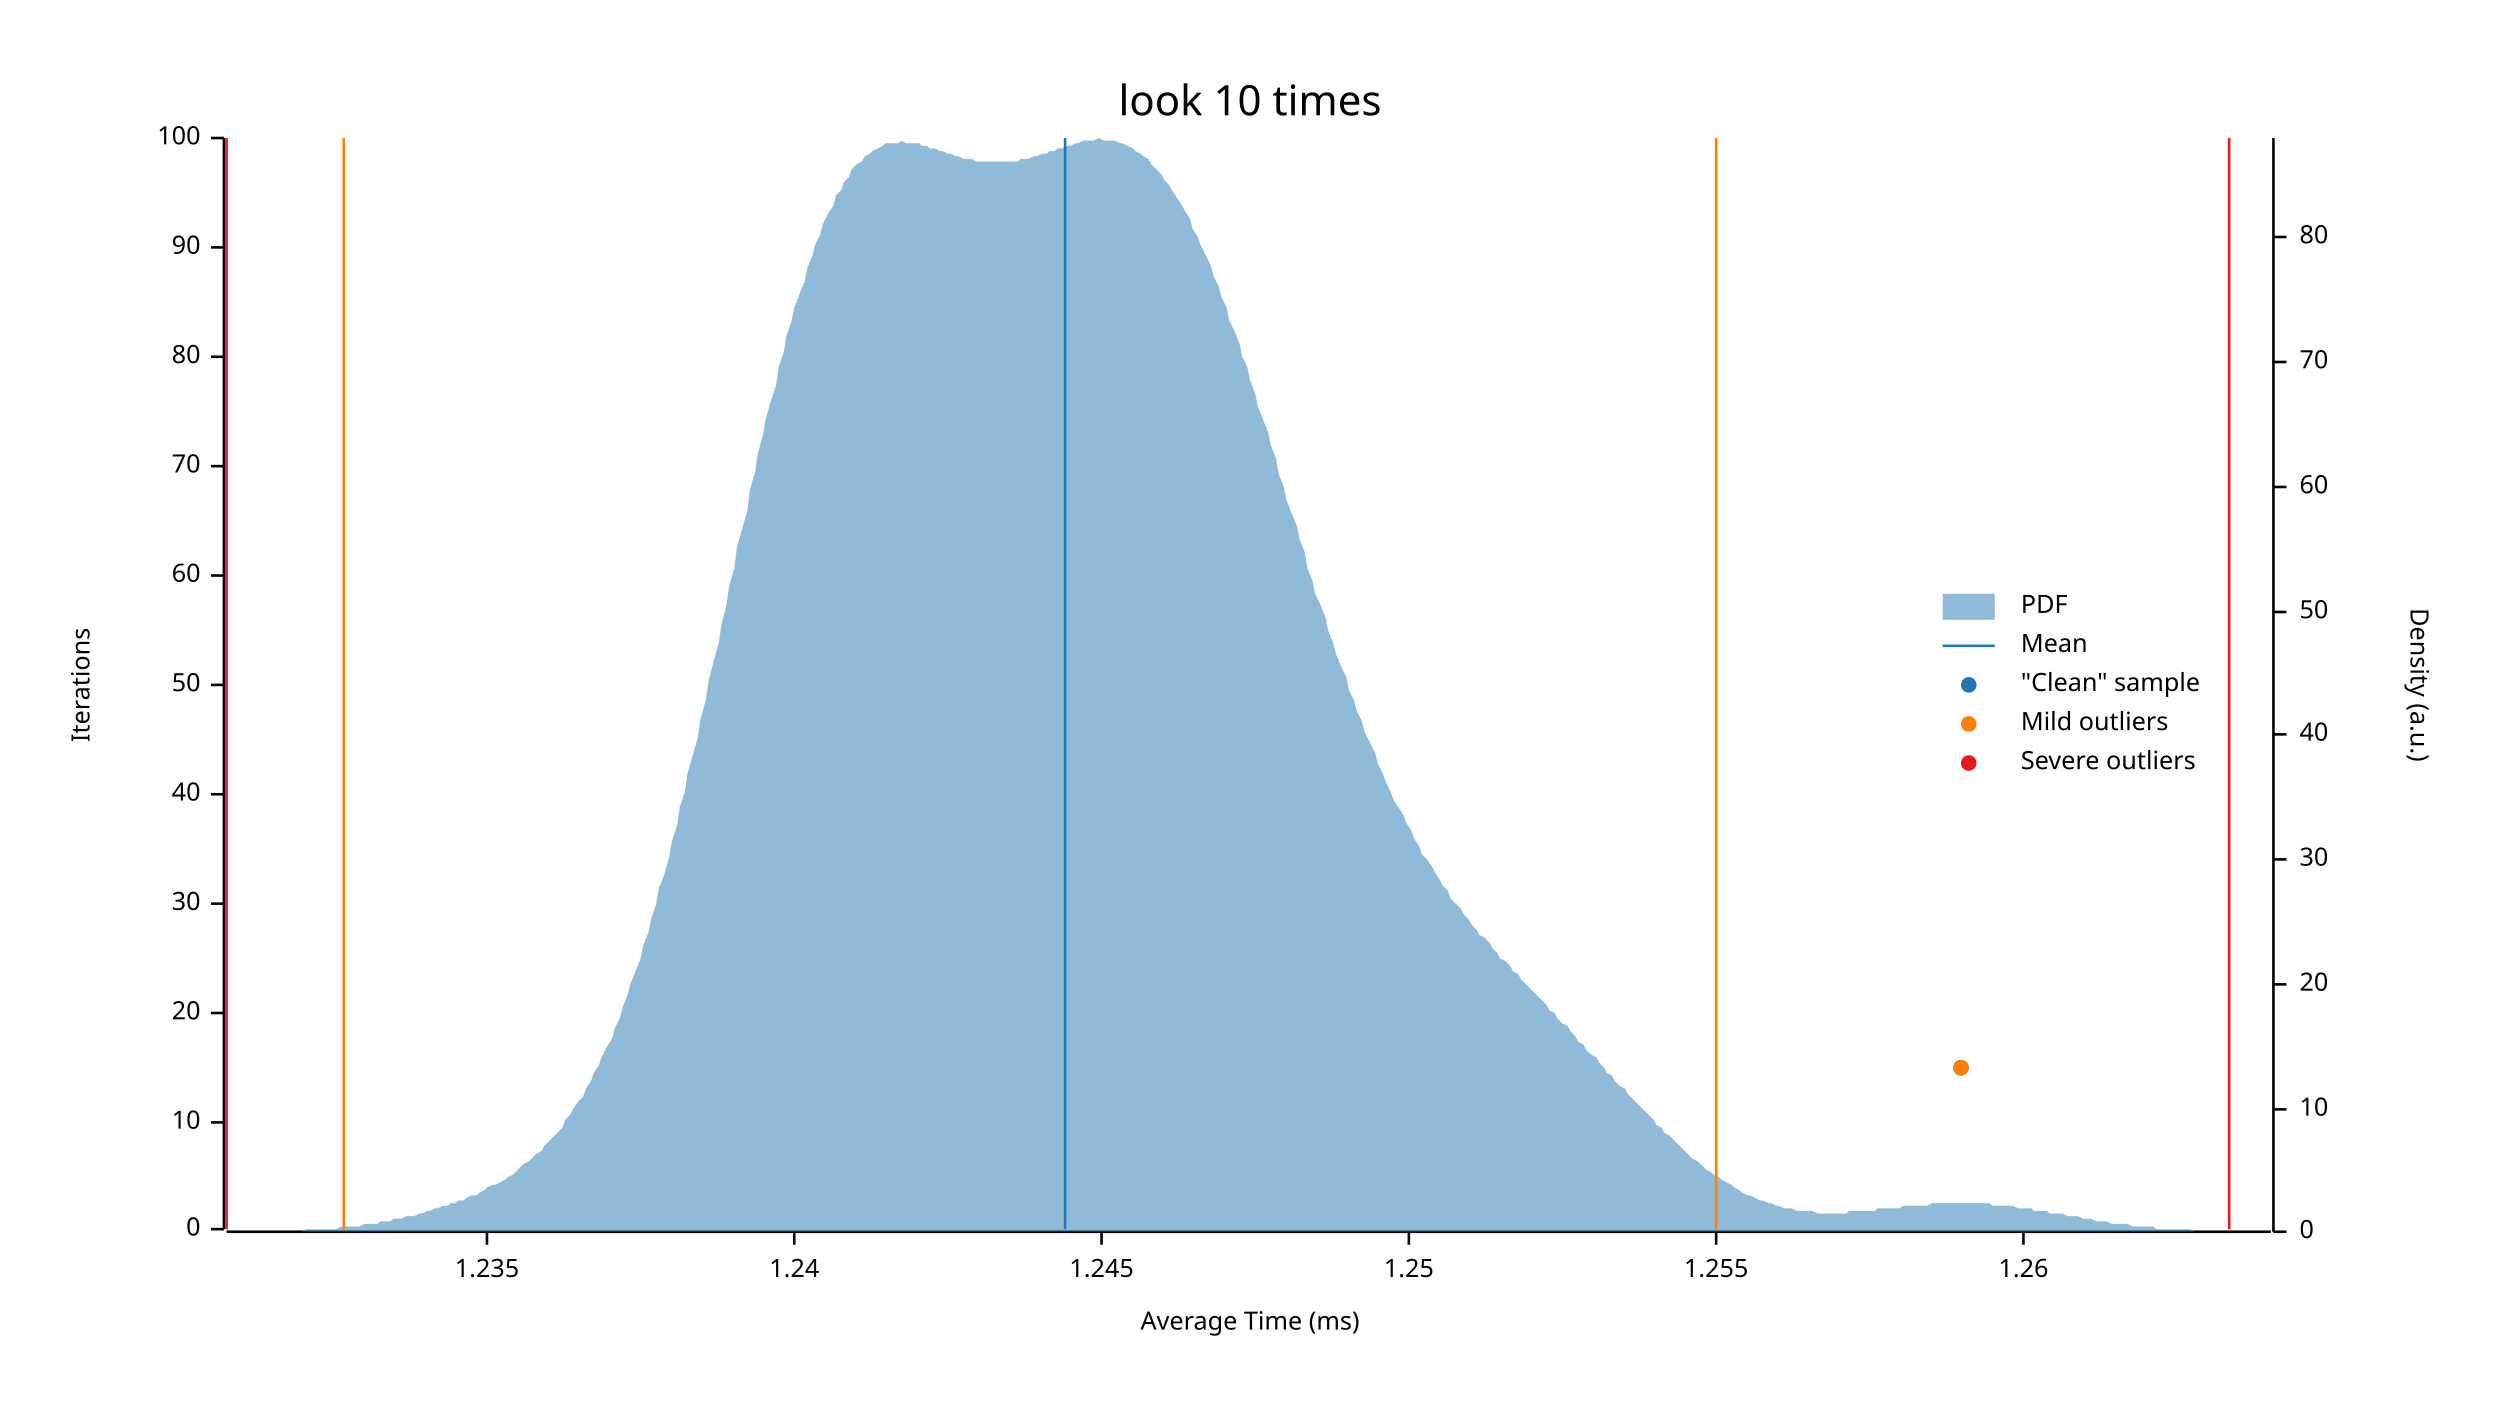
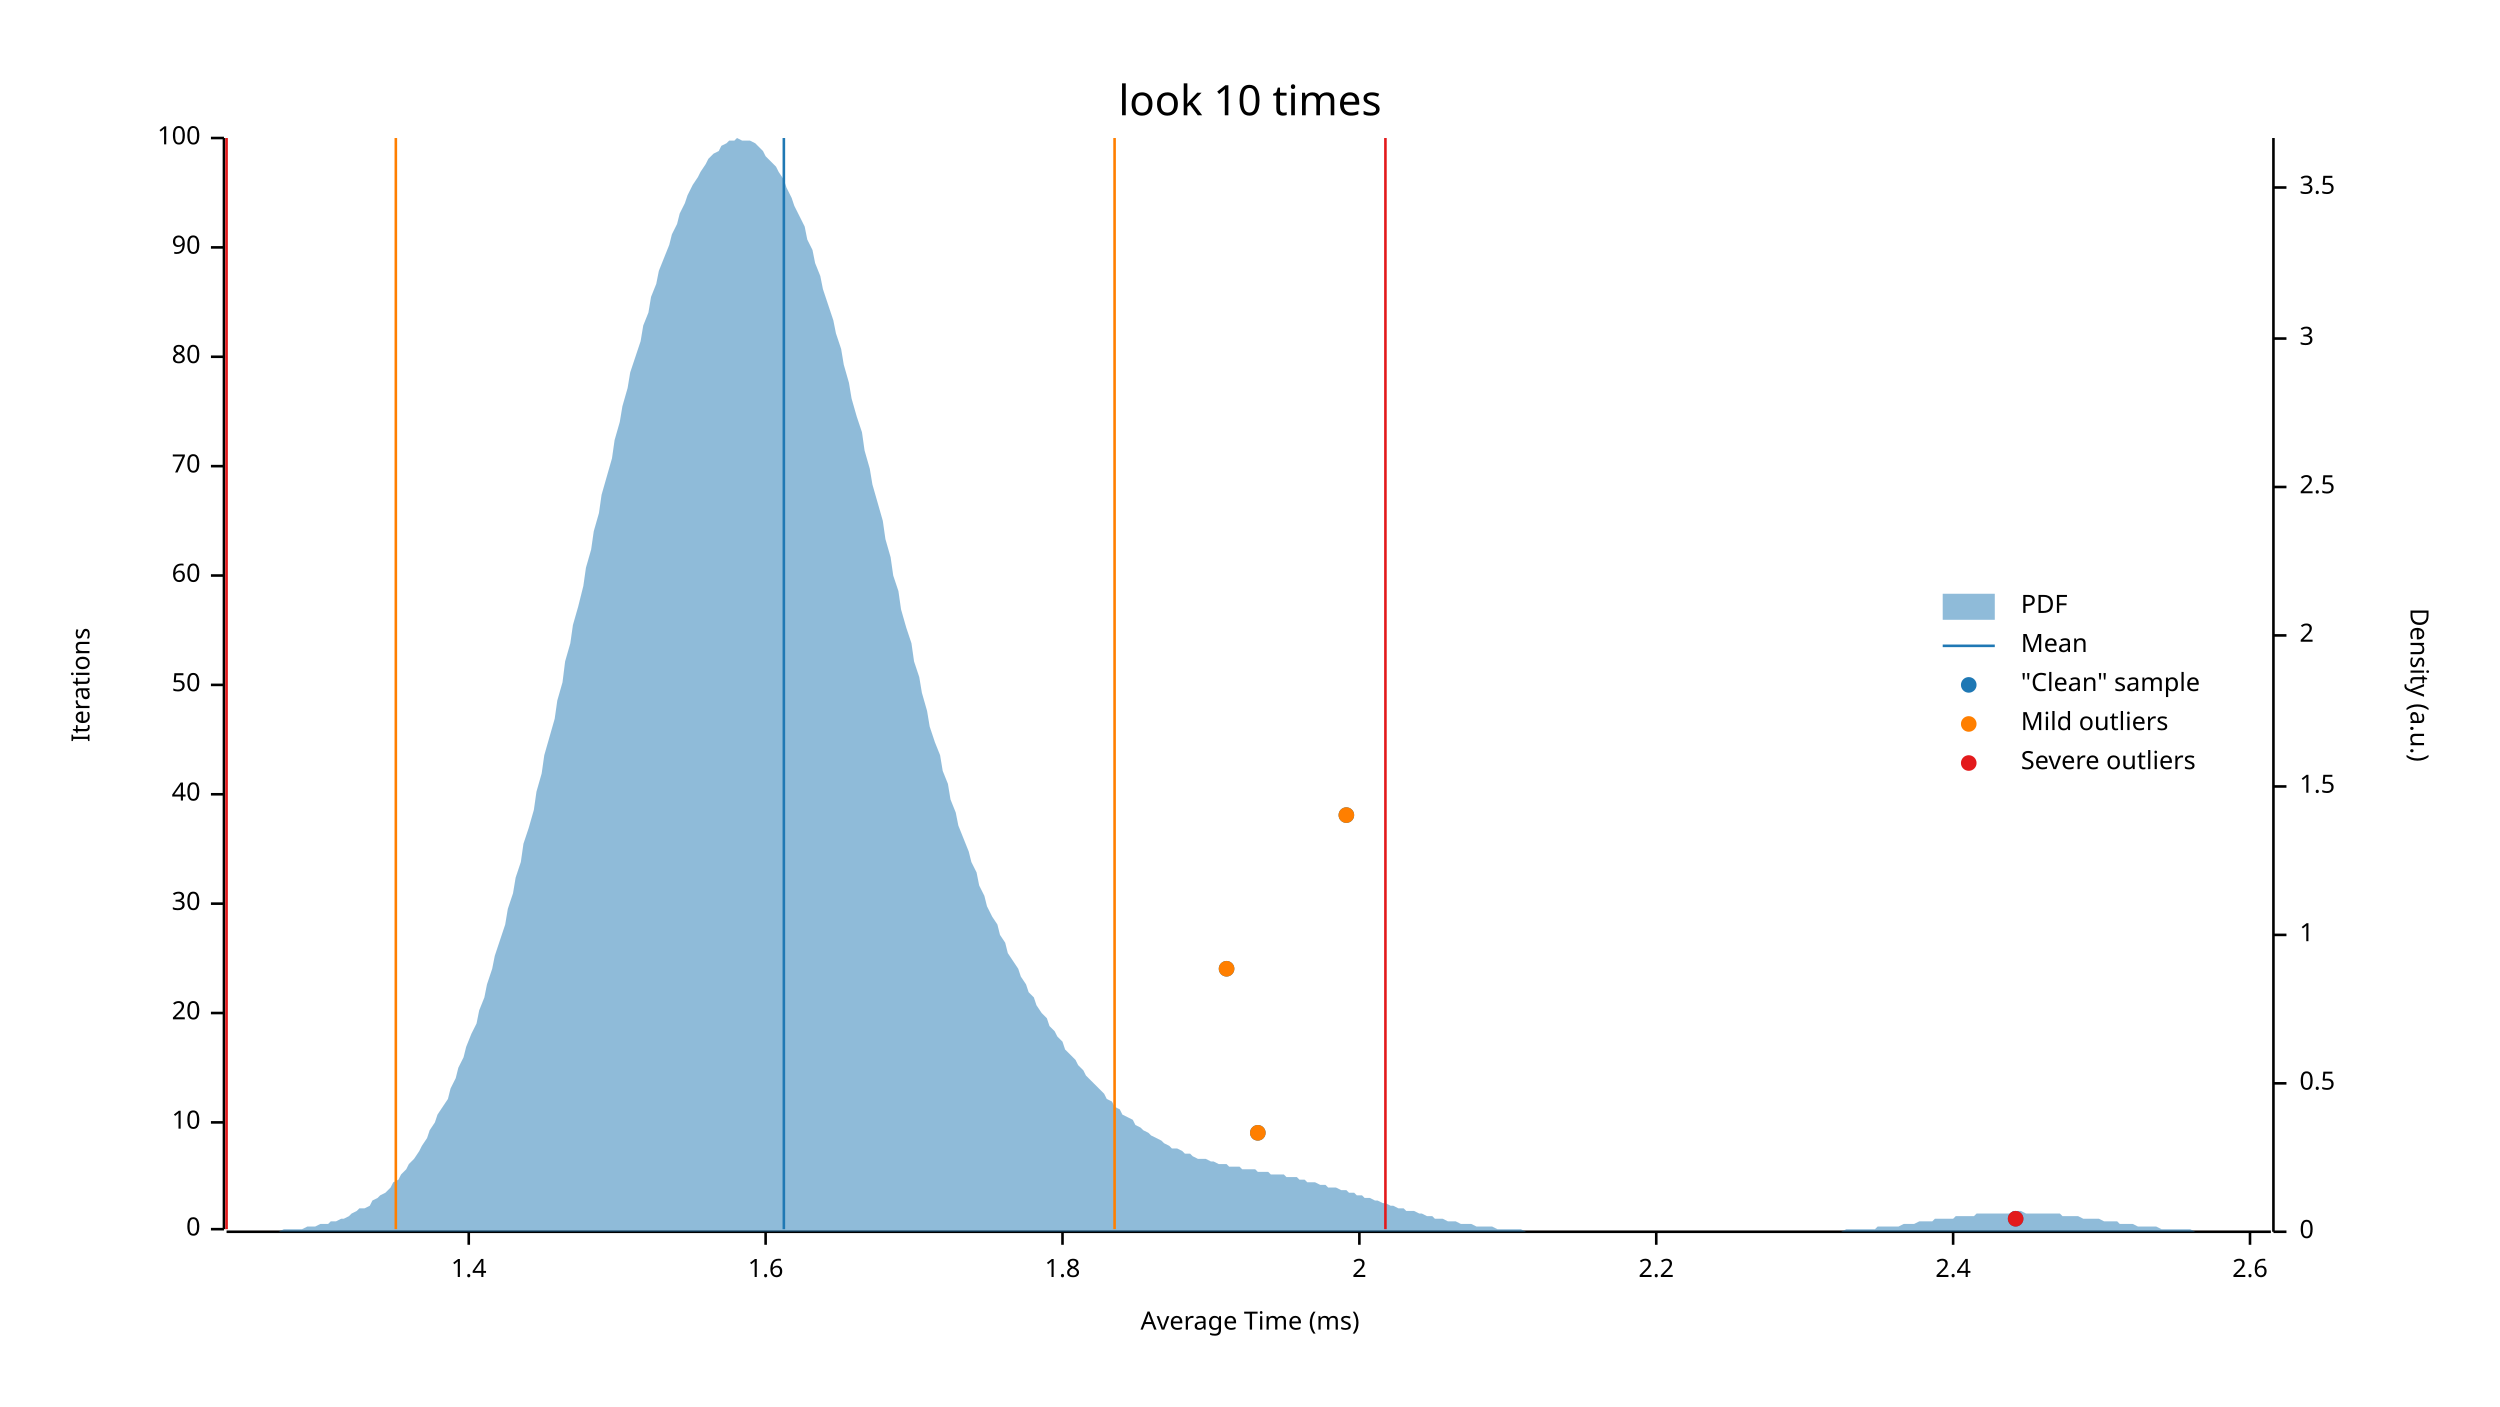
<svg xmlns="http://www.w3.org/2000/svg" width="960" height="540" viewBox="0 0 960 540">
  <text x="480" y="32" dy="0.76em" text-anchor="middle" font-family="sans-serif" font-size="16.129" opacity="1" fill="#000000">
look 10 times
</text>
  <text x="27" y="263" dy="0.76em" text-anchor="middle" font-family="sans-serif" font-size="9.677" opacity="1" fill="#000000" transform="rotate(270, 27, 263)">
Iterations
</text>
  <text x="480" y="513" dy="-0.5ex" text-anchor="middle" font-family="sans-serif" font-size="9.677" opacity="1" fill="#000000">
Average Time (ms)
</text>
  <polyline fill="none" opacity="1" stroke="#000000" stroke-width="1" points="86,53 86,472 " />
  <text x="77" y="472" dy="0.5ex" text-anchor="end" font-family="sans-serif" font-size="9.677" opacity="1" fill="#000000">
0
</text>
  <polyline fill="none" opacity="1" stroke="#000000" stroke-width="1" points="81,472 86,472 " />
  <text x="77" y="431" dy="0.5ex" text-anchor="end" font-family="sans-serif" font-size="9.677" opacity="1" fill="#000000">
10
</text>
  <polyline fill="none" opacity="1" stroke="#000000" stroke-width="1" points="81,431 86,431 " />
  <text x="77" y="389" dy="0.5ex" text-anchor="end" font-family="sans-serif" font-size="9.677" opacity="1" fill="#000000">
20
</text>
  <polyline fill="none" opacity="1" stroke="#000000" stroke-width="1" points="81,389 86,389 " />
  <text x="77" y="347" dy="0.5ex" text-anchor="end" font-family="sans-serif" font-size="9.677" opacity="1" fill="#000000">
30
</text>
  <polyline fill="none" opacity="1" stroke="#000000" stroke-width="1" points="81,347 86,347 " />
  <text x="77" y="305" dy="0.5ex" text-anchor="end" font-family="sans-serif" font-size="9.677" opacity="1" fill="#000000">
40
</text>
  <polyline fill="none" opacity="1" stroke="#000000" stroke-width="1" points="81,305 86,305 " />
  <text x="77" y="263" dy="0.5ex" text-anchor="end" font-family="sans-serif" font-size="9.677" opacity="1" fill="#000000">
50
</text>
  <polyline fill="none" opacity="1" stroke="#000000" stroke-width="1" points="81,263 86,263 " />
  <text x="77" y="221" dy="0.5ex" text-anchor="end" font-family="sans-serif" font-size="9.677" opacity="1" fill="#000000">
60
</text>
  <polyline fill="none" opacity="1" stroke="#000000" stroke-width="1" points="81,221 86,221 " />
  <text x="77" y="179" dy="0.5ex" text-anchor="end" font-family="sans-serif" font-size="9.677" opacity="1" fill="#000000">
70
</text>
  <polyline fill="none" opacity="1" stroke="#000000" stroke-width="1" points="81,179 86,179 " />
  <text x="77" y="137" dy="0.5ex" text-anchor="end" font-family="sans-serif" font-size="9.677" opacity="1" fill="#000000">
80
</text>
  <polyline fill="none" opacity="1" stroke="#000000" stroke-width="1" points="81,137 86,137 " />
  <text x="77" y="95" dy="0.5ex" text-anchor="end" font-family="sans-serif" font-size="9.677" opacity="1" fill="#000000">
90
</text>
  <polyline fill="none" opacity="1" stroke="#000000" stroke-width="1" points="81,95 86,95 " />
  <text x="77" y="53" dy="0.5ex" text-anchor="end" font-family="sans-serif" font-size="9.677" opacity="1" fill="#000000">
100
</text>
  <polyline fill="none" opacity="1" stroke="#000000" stroke-width="1" points="81,53 86,53 " />
  <polyline fill="none" opacity="1" stroke="#000000" stroke-width="1" points="87,473 872,473 " />
-   <text x="187" y="483" dy="0.76em" text-anchor="middle" font-family="sans-serif" font-size="9.677" opacity="1" fill="#000000">
- 1.235
+   <text x="180" y="483" dy="0.76em" text-anchor="middle" font-family="sans-serif" font-size="9.677" opacity="1" fill="#000000">
+ 1.4
</text>
-   <polyline fill="none" opacity="1" stroke="#000000" stroke-width="1" points="187,473 187,478 " />
-   <text x="305" y="483" dy="0.76em" text-anchor="middle" font-family="sans-serif" font-size="9.677" opacity="1" fill="#000000">
- 1.24
+   <polyline fill="none" opacity="1" stroke="#000000" stroke-width="1" points="180,473 180,478 " />
+   <text x="294" y="483" dy="0.76em" text-anchor="middle" font-family="sans-serif" font-size="9.677" opacity="1" fill="#000000">
+ 1.6
</text>
-   <polyline fill="none" opacity="1" stroke="#000000" stroke-width="1" points="305,473 305,478 " />
-   <text x="423" y="483" dy="0.76em" text-anchor="middle" font-family="sans-serif" font-size="9.677" opacity="1" fill="#000000">
- 1.245
+   <polyline fill="none" opacity="1" stroke="#000000" stroke-width="1" points="294,473 294,478 " />
+   <text x="408" y="483" dy="0.76em" text-anchor="middle" font-family="sans-serif" font-size="9.677" opacity="1" fill="#000000">
+ 1.8
</text>
-   <polyline fill="none" opacity="1" stroke="#000000" stroke-width="1" points="423,473 423,478 " />
-   <text x="541" y="483" dy="0.76em" text-anchor="middle" font-family="sans-serif" font-size="9.677" opacity="1" fill="#000000">
- 1.25
+   <polyline fill="none" opacity="1" stroke="#000000" stroke-width="1" points="408,473 408,478 " />
+   <text x="522" y="483" dy="0.76em" text-anchor="middle" font-family="sans-serif" font-size="9.677" opacity="1" fill="#000000">
+ 2
</text>
-   <polyline fill="none" opacity="1" stroke="#000000" stroke-width="1" points="541,473 541,478 " />
-   <text x="659" y="483" dy="0.76em" text-anchor="middle" font-family="sans-serif" font-size="9.677" opacity="1" fill="#000000">
- 1.255
+   <polyline fill="none" opacity="1" stroke="#000000" stroke-width="1" points="522,473 522,478 " />
+   <text x="636" y="483" dy="0.76em" text-anchor="middle" font-family="sans-serif" font-size="9.677" opacity="1" fill="#000000">
+ 2.2
</text>
-   <polyline fill="none" opacity="1" stroke="#000000" stroke-width="1" points="659,473 659,478 " />
-   <text x="777" y="483" dy="0.76em" text-anchor="middle" font-family="sans-serif" font-size="9.677" opacity="1" fill="#000000">
- 1.26
+   <polyline fill="none" opacity="1" stroke="#000000" stroke-width="1" points="636,473 636,478 " />
+   <text x="750" y="483" dy="0.76em" text-anchor="middle" font-family="sans-serif" font-size="9.677" opacity="1" fill="#000000">
+ 2.4
</text>
-   <polyline fill="none" opacity="1" stroke="#000000" stroke-width="1" points="777,473 777,478 " />
+   <polyline fill="none" opacity="1" stroke="#000000" stroke-width="1" points="750,473 750,478 " />
+   <text x="864" y="483" dy="0.76em" text-anchor="middle" font-family="sans-serif" font-size="9.677" opacity="1" fill="#000000">
+ 2.6
+ </text>
+   <polyline fill="none" opacity="1" stroke="#000000" stroke-width="1" points="864,473 864,478 " />
  <text x="933" y="263" dy="0.76em" text-anchor="middle" font-family="sans-serif" font-size="9.677" opacity="1" fill="#000000" transform="rotate(90, 933, 263)">
Density (a.u.)
</text>
  <polyline fill="none" opacity="1" stroke="#000000" stroke-width="1" points="873,53 873,473 " />
  <text x="883" y="473" dy="0.5ex" text-anchor="start" font-family="sans-serif" font-size="9.677" opacity="1" fill="#000000">
0
</text>
  <polyline fill="none" opacity="1" stroke="#000000" stroke-width="1" points="873,473 878,473 " />
-   <text x="883" y="426" dy="0.5ex" text-anchor="start" font-family="sans-serif" font-size="9.677" opacity="1" fill="#000000">
- 10
+   <text x="883" y="416" dy="0.5ex" text-anchor="start" font-family="sans-serif" font-size="9.677" opacity="1" fill="#000000">
+ 0.5
</text>
-   <polyline fill="none" opacity="1" stroke="#000000" stroke-width="1" points="873,426 878,426 " />
-   <text x="883" y="378" dy="0.5ex" text-anchor="start" font-family="sans-serif" font-size="9.677" opacity="1" fill="#000000">
- 20
+   <polyline fill="none" opacity="1" stroke="#000000" stroke-width="1" points="873,416 878,416 " />
+   <text x="883" y="359" dy="0.5ex" text-anchor="start" font-family="sans-serif" font-size="9.677" opacity="1" fill="#000000">
+ 1
</text>
-   <polyline fill="none" opacity="1" stroke="#000000" stroke-width="1" points="873,378 878,378 " />
-   <text x="883" y="330" dy="0.5ex" text-anchor="start" font-family="sans-serif" font-size="9.677" opacity="1" fill="#000000">
- 30
+   <polyline fill="none" opacity="1" stroke="#000000" stroke-width="1" points="873,359 878,359 " />
+   <text x="883" y="302" dy="0.5ex" text-anchor="start" font-family="sans-serif" font-size="9.677" opacity="1" fill="#000000">
+ 1.5
</text>
-   <polyline fill="none" opacity="1" stroke="#000000" stroke-width="1" points="873,330 878,330 " />
-   <text x="883" y="282" dy="0.5ex" text-anchor="start" font-family="sans-serif" font-size="9.677" opacity="1" fill="#000000">
- 40
+   <polyline fill="none" opacity="1" stroke="#000000" stroke-width="1" points="873,302 878,302 " />
+   <text x="883" y="244" dy="0.5ex" text-anchor="start" font-family="sans-serif" font-size="9.677" opacity="1" fill="#000000">
+ 2
</text>
-   <polyline fill="none" opacity="1" stroke="#000000" stroke-width="1" points="873,282 878,282 " />
-   <text x="883" y="235" dy="0.5ex" text-anchor="start" font-family="sans-serif" font-size="9.677" opacity="1" fill="#000000">
- 50
- </text>
-   <polyline fill="none" opacity="1" stroke="#000000" stroke-width="1" points="873,235 878,235 " />
+   <polyline fill="none" opacity="1" stroke="#000000" stroke-width="1" points="873,244 878,244 " />
  <text x="883" y="187" dy="0.5ex" text-anchor="start" font-family="sans-serif" font-size="9.677" opacity="1" fill="#000000">
- 60
+ 2.5
</text>
  <polyline fill="none" opacity="1" stroke="#000000" stroke-width="1" points="873,187 878,187 " />
-   <text x="883" y="139" dy="0.5ex" text-anchor="start" font-family="sans-serif" font-size="9.677" opacity="1" fill="#000000">
- 70
+   <text x="883" y="130" dy="0.5ex" text-anchor="start" font-family="sans-serif" font-size="9.677" opacity="1" fill="#000000">
+ 3
</text>
-   <polyline fill="none" opacity="1" stroke="#000000" stroke-width="1" points="873,139 878,139 " />
-   <text x="883" y="91" dy="0.5ex" text-anchor="start" font-family="sans-serif" font-size="9.677" opacity="1" fill="#000000">
- 80
+   <polyline fill="none" opacity="1" stroke="#000000" stroke-width="1" points="873,130 878,130 " />
+   <text x="883" y="72" dy="0.5ex" text-anchor="start" font-family="sans-serif" font-size="9.677" opacity="1" fill="#000000">
+ 3.5
</text>
-   <polyline fill="none" opacity="1" stroke="#000000" stroke-width="1" points="873,91 878,91 " />
-   <polygon opacity="0.5" fill="#1F78B4" points="87,473 88,473 90,473 91,473 93,473 94,473 96,473 98,473 99,473 101,473 102,473 104,473 105,473 107,473 109,473 110,473 112,473 113,473 115,473 116,473 118,472 120,472 121,472 123,472 124,472 126,472 127,472 129,472 131,471 132,471 134,471 135,471 137,471 138,471 140,470 142,470 143,470 145,470 146,469 148,469 150,469 151,468 153,468 154,468 156,467 157,467 159,467 161,466 162,466 164,465 165,465 167,464 168,464 170,463 172,463 173,462 175,462 176,461 178,461 179,460 181,459 183,459 184,458 186,457 187,456 189,455 190,455 192,454 194,453 195,452 197,451 198,450 200,448 201,447 203,446 205,444 206,443 208,442 209,440 211,438 213,436 214,435 216,433 217,430 219,428 220,426 222,423 224,421 225,418 227,415 228,412 230,409 231,406 233,402 235,399 236,395 238,391 239,387 241,382 242,378 244,373 246,368 247,363 249,358 250,353 252,347 253,341 255,336 257,329 258,323 260,317 261,310 263,304 264,297 266,290 268,283 269,276 271,269 272,262 274,254 276,247 277,240 279,232 280,225 282,218 283,210 285,203 287,196 288,188 290,181 291,174 293,167 294,161 296,154 298,148 299,141 301,135 302,129 304,123 305,118 307,113 309,108 310,103 312,98 313,94 315,90 316,86 318,82 320,79 321,75 323,73 324,70 326,68 327,65 329,63 331,62 332,60 334,59 335,58 337,57 339,56 340,55 342,55 343,55 345,55 346,54 348,55 350,55 351,55 353,55 354,56 356,56 357,57 359,57 361,58 362,58 364,59 365,59 367,60 368,60 370,61 372,61 373,61 375,62 376,62 378,62 379,62 381,62 383,62 384,62 386,62 387,62 389,62 391,62 392,61 394,61 395,61 397,60 398,60 400,59 402,59 403,58 405,58 406,57 408,57 409,56 411,56 413,55 414,55 416,54 417,54 419,54 420,54 422,53 424,54 425,54 427,54 428,54 430,55 431,55 433,56 435,57 436,58 438,59 439,60 441,61 442,63 444,65 446,67 447,69 449,71 450,73 452,76 454,79 455,81 457,84 458,88 460,91 461,94 463,98 465,102 466,106 468,110 469,114 471,118 472,123 474,127 476,132 477,137 479,141 480,146 482,151 483,156 485,161 487,166 488,171 490,176 491,182 493,187 494,192 496,197 498,202 499,207 501,212 502,218 504,223 505,228 507,232 509,237 510,242 512,247 513,251 515,256 517,260 518,265 520,269 521,273 523,277 524,281 526,285 528,289 529,293 531,297 532,300 534,304 535,307 537,310 539,313 540,316 542,319 543,322 545,325 546,328 548,330 550,333 551,335 553,338 554,340 556,342 557,345 559,347 561,349 562,351 564,353 565,355 567,357 568,359 570,360 572,362 573,364 575,366 576,368 578,369 580,371 581,373 583,374 584,376 586,378 587,379 589,381 591,383 592,384 594,386 595,388 597,389 598,391 600,393 602,394 603,396 605,398 606,400 608,401 609,403 611,405 613,406 614,408 616,410 617,412 619,413 620,415 622,417 624,418 625,420 627,422 628,423 630,425 632,427 633,428 635,430 636,432 638,433 639,435 641,436 643,438 644,439 646,441 647,442 649,444 650,445 652,446 654,448 655,449 657,450 658,451 660,452 661,453 663,454 665,455 666,456 668,457 669,458 671,459 672,459 674,460 676,461 677,461 679,462 680,462 682,463 683,463 685,464 687,464 688,464 690,465 691,465 693,465 695,465 696,465 698,466 699,466 701,466 702,466 704,466 706,466 707,466 709,466 710,465 712,465 713,465 715,465 717,465 718,465 720,465 721,464 723,464 724,464 726,464 728,464 729,464 731,463 732,463 734,463 735,463 737,463 739,463 740,463 742,462 743,462 745,462 746,462 748,462 750,462 751,462 753,462 754,462 756,462 758,462 759,462 761,462 762,462 764,462 765,463 767,463 769,463 770,463 772,463 773,463 775,464 776,464 778,464 780,464 781,465 783,465 784,465 786,465 787,466 789,466 791,466 792,466 794,467 795,467 797,467 798,467 800,468 802,468 803,468 805,469 806,469 808,469 809,469 811,470 813,470 814,470 816,470 817,470 819,471 821,471 822,471 824,471 825,471 827,471 828,472 830,472 832,472 833,472 835,472 836,472 838,472 839,472 841,472 843,473 844,473 846,473 847,473 849,473 850,473 852,473 854,473 855,473 857,473 858,473 860,473 861,473 863,473 865,473 866,473 868,473 869,473 871,473 873,473 873,473 87,473 " />
-   <polyline fill="none" opacity="1" stroke="#1F78B4" stroke-width="1" points="409,472 409,53 " />
-   <polyline fill="none" opacity="1" stroke="#FF7F00" stroke-width="1" points="132,472 132,53 " />
-   <polyline fill="none" opacity="1" stroke="#FF7F00" stroke-width="1" points="659,472 659,53 " />
+   <polyline fill="none" opacity="1" stroke="#000000" stroke-width="1" points="873,72 878,72 " />
+   <polygon opacity="0.5" fill="#1F78B4" points="87,473 88,473 90,473 91,473 93,473 94,473 96,473 98,473 99,473 101,473 102,473 104,473 105,473 107,473 109,472 110,472 112,472 113,472 115,472 116,472 118,471 120,471 121,471 123,470 124,470 126,470 127,469 129,469 131,468 132,468 134,467 135,466 137,465 138,464 140,464 142,463 143,461 145,460 146,459 148,458 150,456 151,454 153,453 154,451 156,449 157,447 159,445 161,442 162,440 164,437 165,434 167,431 168,428 170,425 172,422 173,418 175,414 176,410 178,406 179,402 181,397 183,393 184,388 186,383 187,378 189,372 190,367 192,361 194,355 195,349 197,343 198,337 200,331 201,324 203,318 205,311 206,304 208,297 209,290 211,283 213,276 214,269 216,262 217,254 219,247 220,240 222,233 224,225 225,218 227,211 228,204 230,197 231,190 233,183 235,176 236,169 238,162 239,156 241,149 242,143 244,137 246,131 247,125 249,120 250,114 252,109 253,104 255,99 257,94 258,90 260,86 261,82 263,78 264,75 266,71 268,68 269,66 271,63 272,61 274,59 276,58 277,56 279,55 280,54 282,54 283,53 285,54 287,54 288,54 290,55 291,56 293,58 294,60 296,62 298,64 299,66 301,69 302,72 304,76 305,79 307,83 309,87 310,92 312,96 313,101 315,106 316,111 318,117 320,123 321,128 323,134 324,140 326,147 327,153 329,160 331,166 332,173 334,180 335,186 337,193 339,200 340,207 342,214 343,221 345,227 346,234 348,241 350,247 351,254 353,260 354,266 356,273 357,279 359,285 361,290 362,296 364,301 365,307 367,312 368,317 370,322 372,327 373,331 375,335 376,340 378,344 379,348 381,352 383,355 384,359 386,362 387,366 389,369 391,372 392,375 394,378 395,381 397,383 398,386 400,389 402,391 403,394 405,396 406,398 408,400 409,403 411,405 413,407 414,409 416,411 417,413 419,415 420,416 422,418 424,420 425,422 427,423 428,425 430,426 431,428 433,429 435,430 436,432 438,433 439,434 441,435 442,436 444,437 446,438 447,439 449,440 450,441 452,441 454,442 455,443 457,443 458,444 460,445 461,445 463,445 465,446 466,446 468,447 469,447 471,447 472,448 474,448 476,448 477,449 479,449 480,449 482,449 483,450 485,450 487,450 488,451 490,451 491,451 493,451 494,452 496,452 498,452 499,453 501,453 502,454 504,454 505,454 507,455 509,455 510,456 512,456 513,456 515,457 517,457 518,458 520,458 521,459 523,459 524,460 526,460 528,461 529,461 531,462 532,462 534,463 535,463 537,464 539,464 540,465 542,465 543,465 545,466 546,466 548,467 550,467 551,468 553,468 554,468 556,469 557,469 559,469 561,470 562,470 564,470 565,470 567,471 568,471 570,471 572,471 573,471 575,472 576,472 578,472 580,472 581,472 583,472 584,472 586,473 587,473 589,473 591,473 592,473 594,473 595,473 597,473 598,473 600,473 602,473 603,473 605,473 606,473 608,473 609,473 611,473 613,473 614,473 616,473 617,473 619,473 620,473 622,473 624,473 625,473 627,473 628,473 630,473 632,473 633,473 635,473 636,473 638,473 639,473 641,473 643,473 644,473 646,473 647,473 649,473 650,473 652,473 654,473 655,473 657,473 658,473 660,473 661,473 663,473 665,473 666,473 668,473 669,473 671,473 672,473 674,473 676,473 677,473 679,473 680,473 682,473 683,473 685,473 687,473 688,473 690,473 691,473 693,473 695,473 696,473 698,473 699,473 701,473 702,473 704,473 706,473 707,473 709,472 710,472 712,472 713,472 715,472 717,472 718,472 720,472 721,471 723,471 724,471 726,471 728,471 729,471 731,470 732,470 734,470 735,470 737,469 739,469 740,469 742,469 743,468 745,468 746,468 748,468 750,468 751,467 753,467 754,467 756,467 758,467 759,466 761,466 762,466 764,466 765,466 767,466 769,466 770,466 772,466 773,465 775,465 776,465 778,466 780,466 781,466 783,466 784,466 786,466 787,466 789,466 791,466 792,467 794,467 795,467 797,467 798,467 800,468 802,468 803,468 805,468 806,468 808,469 809,469 811,469 813,469 814,470 816,470 817,470 819,470 821,471 822,471 824,471 825,471 827,471 828,471 830,472 832,472 833,472 835,472 836,472 838,472 839,472 841,472 843,473 844,473 846,473 847,473 849,473 850,473 852,473 854,473 855,473 857,473 858,473 860,473 861,473 863,473 865,473 866,473 868,473 869,473 871,473 873,473 873,473 87,473 " />
+   <polyline fill="none" opacity="1" stroke="#1F78B4" stroke-width="1" points="301,472 301,53 " />
+   <polyline fill="none" opacity="1" stroke="#FF7F00" stroke-width="1" points="152,472 152,53 " />
+   <polyline fill="none" opacity="1" stroke="#FF7F00" stroke-width="1" points="428,472 428,53 " />
  <polyline fill="none" opacity="1" stroke="#E31A1C" stroke-width="1" points="87,472 87,53 " />
-   <polyline fill="none" opacity="1" stroke="#E31A1C" stroke-width="1" points="856,472 856,53 " />
-   <circle cx="753" cy="410" r="3" opacity="1" fill="#1F78B4" stroke="none" stroke-width="1" />
-   <circle cx="753" cy="410" r="3" opacity="1" fill="#FF7F00" stroke="none" stroke-width="1" />
+   <polyline fill="none" opacity="1" stroke="#E31A1C" stroke-width="1" points="532,472 532,53 " />
+   <circle cx="774" cy="468" r="3" opacity="1" fill="#1F78B4" stroke="none" stroke-width="1" />
+   <circle cx="483" cy="435" r="3" opacity="1" fill="#1F78B4" stroke="none" stroke-width="1" />
+   <circle cx="471" cy="372" r="3" opacity="1" fill="#1F78B4" stroke="none" stroke-width="1" />
+   <circle cx="517" cy="313" r="3" opacity="1" fill="#1F78B4" stroke="none" stroke-width="1" />
+   <circle cx="483" cy="435" r="3" opacity="1" fill="#FF7F00" stroke="none" stroke-width="1" />
+   <circle cx="471" cy="372" r="3" opacity="1" fill="#FF7F00" stroke="none" stroke-width="1" />
+   <circle cx="517" cy="313" r="3" opacity="1" fill="#FF7F00" stroke="none" stroke-width="1" />
+   <circle cx="774" cy="468" r="3" opacity="1" fill="#E31A1C" stroke="none" stroke-width="1" />
  <text x="776" y="228" dy="0.76em" text-anchor="start" font-family="sans-serif" font-size="9.677" opacity="1" fill="#000000">
PDF
</text>
  <text x="776" y="243" dy="0.76em" text-anchor="start" font-family="sans-serif" font-size="9.677" opacity="1" fill="#000000">
Mean
</text>
  <text x="776" y="258" dy="0.76em" text-anchor="start" font-family="sans-serif" font-size="9.677" opacity="1" fill="#000000">
"Clean" sample
</text>
  <text x="776" y="273" dy="0.76em" text-anchor="start" font-family="sans-serif" font-size="9.677" opacity="1" fill="#000000">
Mild outliers
</text>
  <text x="776" y="288" dy="0.76em" text-anchor="start" font-family="sans-serif" font-size="9.677" opacity="1" fill="#000000">
Severe outliers
</text>
  <rect x="746" y="228" width="20" height="10" opacity="0.5" fill="#1F78B4" stroke="none" />
  <polyline fill="none" opacity="1" stroke="#1F78B4" stroke-width="1" points="746,248 766,248 " />
  <circle cx="756" cy="263" r="3" opacity="1" fill="#1F78B4" stroke="none" stroke-width="1" />
  <circle cx="756" cy="278" r="3" opacity="1" fill="#FF7F00" stroke="none" stroke-width="1" />
  <circle cx="756" cy="293" r="3" opacity="1" fill="#E31A1C" stroke="none" stroke-width="1" />
</svg>
